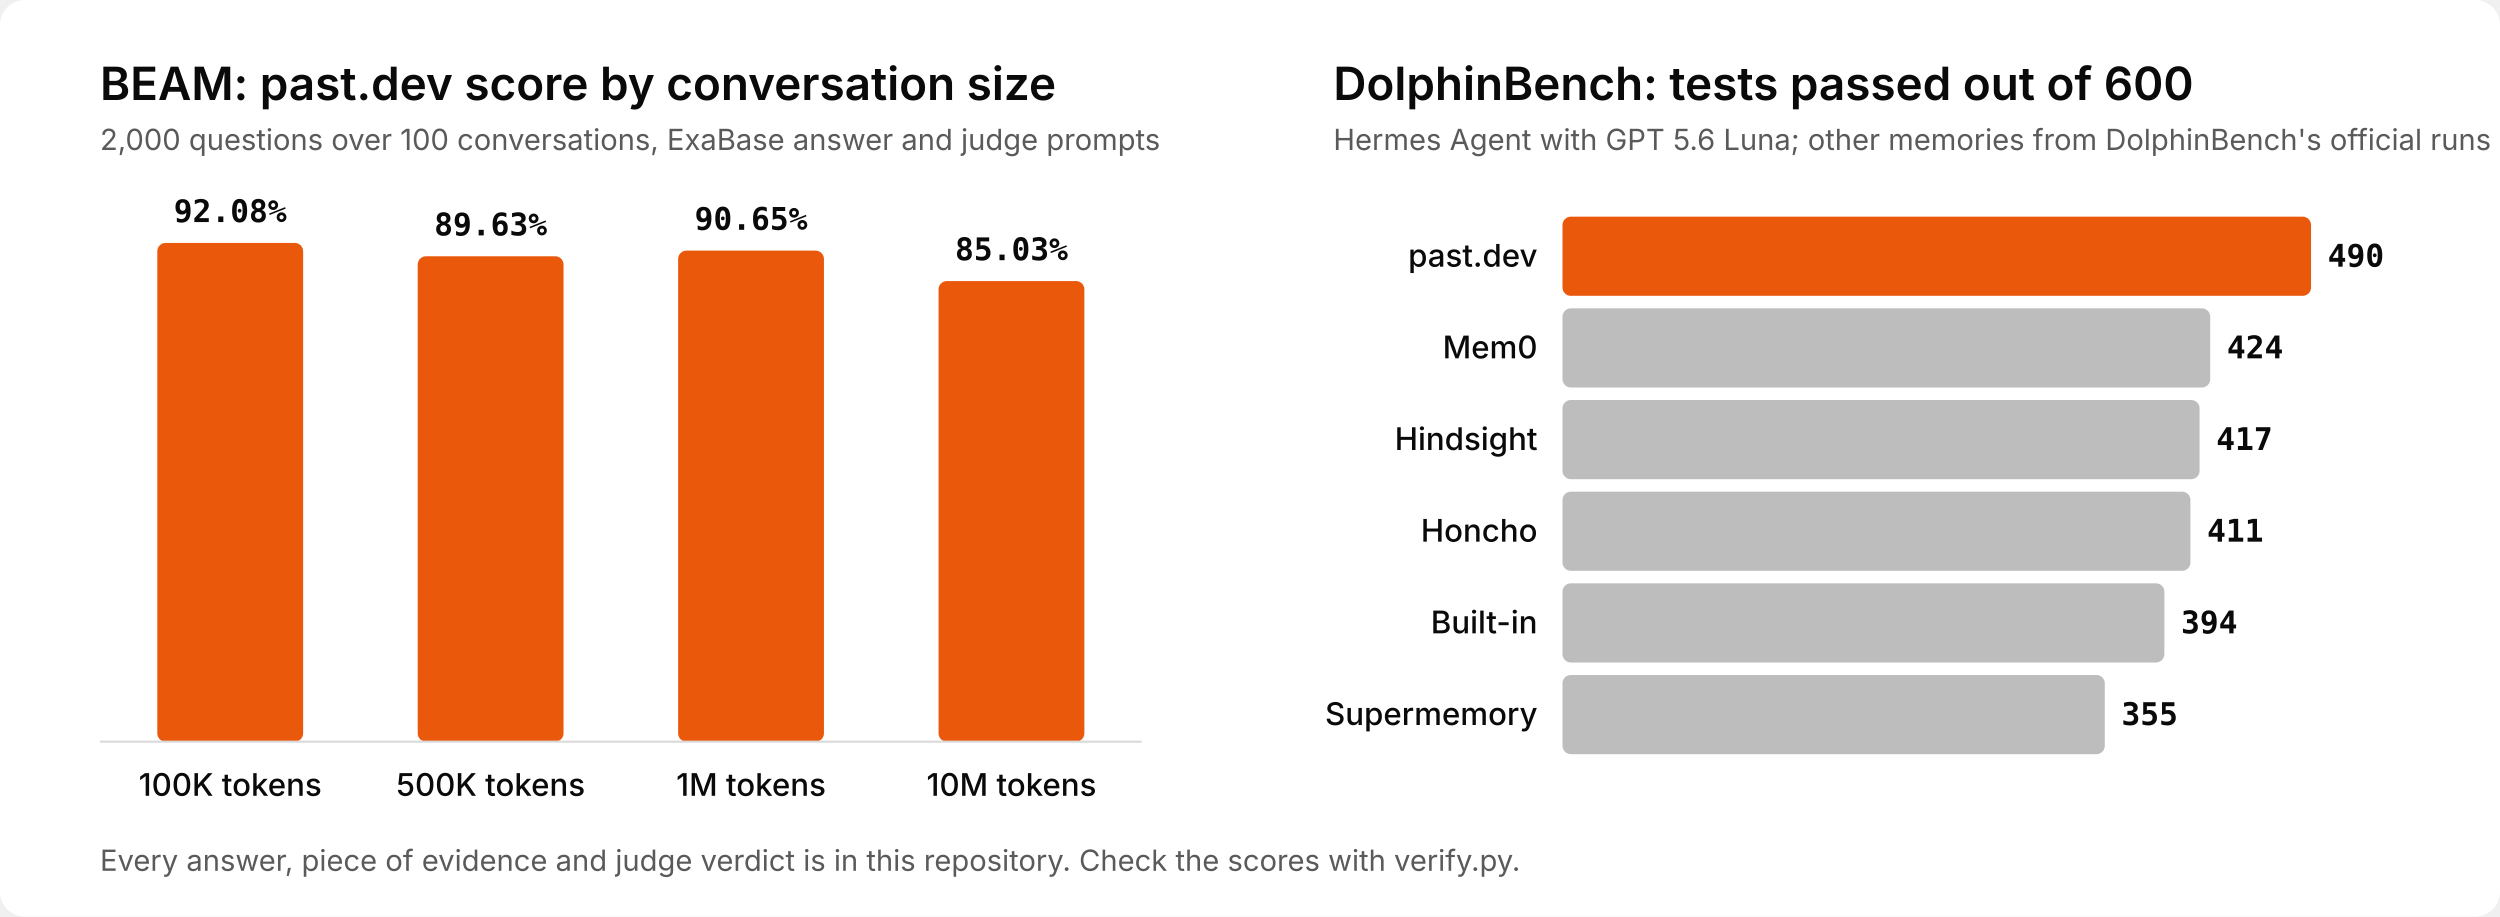
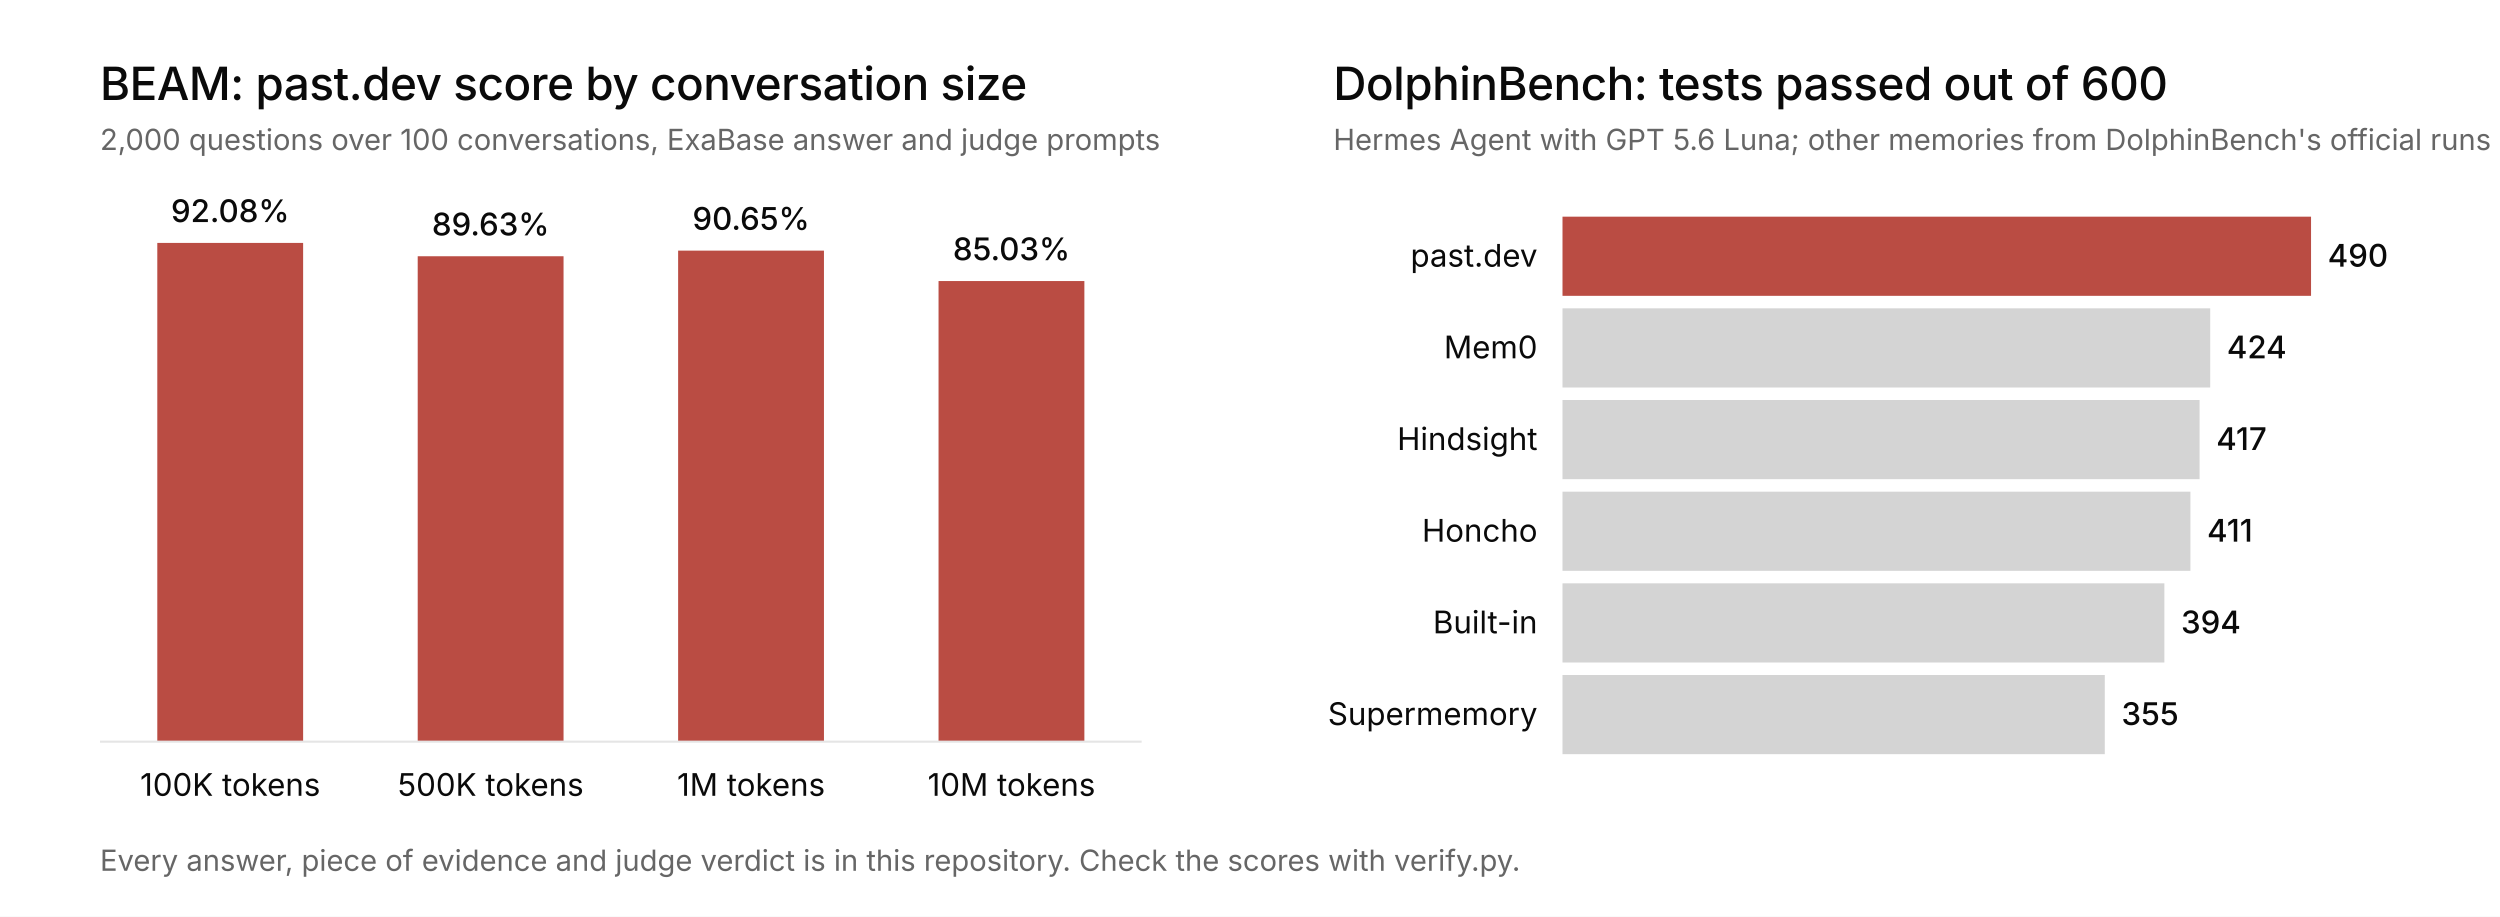
<svg xmlns="http://www.w3.org/2000/svg" viewBox="0 0 1200 440" width="1200" height="440" role="img" aria-label="BEAM scores of past.dev at four sizes, and DolphinBench tests passed by six memories">
-   <style>.bg{fill:#ffffff}.t{fill:#0a0a0a;font:600 22px "DM Sans",system-ui,-apple-system,"Segoe UI",sans-serif}.s{fill:#5a5a5a;font:400 14px "DM Sans",system-ui,-apple-system,"Segoe UI",sans-serif}.l{fill:#0a0a0a;font:500 15px "DM Sans",system-ui,-apple-system,"Segoe UI",sans-serif}.v{fill:#0a0a0a;font:600 15px "JetBrains Mono",ui-monospace,Menlo,monospace}.ax{stroke:#d9d9d9;stroke-width:1}.us{fill:#ea580c}.them{fill:#bdbdbd}@media (prefers-color-scheme: dark){.bg{fill:#0a0a0a}.t,.l,.v{fill:#ededed}.s{fill:#a1a1a1}.ax{stroke:#2e2e2e}.them{fill:#4a4a4a}.us{fill:#f97316}}</style>
-   <rect class="bg" width="1200" height="440" rx="12" />
+   <style>.bg{fill:#ffffff}.t{fill:#0a0a0a;font:500 22px "DM Sans",system-ui,-apple-system,"Segoe UI",sans-serif;letter-spacing:-.01em}.s{fill:#666666;font:400 14px "DM Sans",system-ui,-apple-system,"Segoe UI",sans-serif}.l{fill:#0a0a0a;font:400 15px "DM Sans",system-ui,-apple-system,"Segoe UI",sans-serif}.v{fill:#0a0a0a;font:500 15px "DM Sans",system-ui,-apple-system,"Segoe UI",sans-serif}.ax{stroke:#e5e5e5;stroke-width:1}.us{fill:#ba4c43}.them{fill:#d4d4d4}@media (prefers-color-scheme: dark){.bg{fill:#000000}.t,.l,.v{fill:#ededed}.s{fill:#8f8f8f}.ax{stroke:#2e2e2e}.us{fill:#fea196}.them{fill:#333333}}</style>
+   <rect class="bg" width="1200" height="440" />
  <text class="t" x="48" y="48">BEAM: past.dev score by conversation size</text>
  <text class="s" x="48" y="72">2,000 questions over 100 conversations, ExaBase answer and judge prompts</text>
-   <rect class="us" x="75.5" y="116.6" width="70.0" height="239.4" rx="4" />
+   <rect class="us" x="75.5" y="116.6" width="70.0" height="239.4" />
  <text class="v" x="110.5" y="106.6" text-anchor="middle">92.08%</text>
  <text class="l" x="110.5" y="382" text-anchor="middle">100K tokens</text>
-   <rect class="us" x="200.5" y="123.0" width="70.0" height="233.0" rx="4" />
+   <rect class="us" x="200.5" y="123.0" width="70.0" height="233.0" />
  <text class="v" x="235.5" y="113.0" text-anchor="middle">89.63%</text>
  <text class="l" x="235.5" y="382" text-anchor="middle">500K tokens</text>
-   <rect class="us" x="325.5" y="120.3" width="70.0" height="235.7" rx="4" />
+   <rect class="us" x="325.5" y="120.3" width="70.0" height="235.7" />
  <text class="v" x="360.5" y="110.3" text-anchor="middle">90.65%</text>
  <text class="l" x="360.5" y="382" text-anchor="middle">1M tokens</text>
-   <rect class="us" x="450.5" y="134.9" width="70.0" height="221.1" rx="4" />
+   <rect class="us" x="450.5" y="134.9" width="70.0" height="221.1" />
  <text class="v" x="485.5" y="124.9" text-anchor="middle">85.03%</text>
  <text class="l" x="485.5" y="382" text-anchor="middle">10M tokens</text>
  <line class="ax" x1="48" x2="548" y1="356" y2="356" />
  <text class="t" x="640" y="48">DolphinBench: tests passed out of 600</text>
  <text class="s" x="640" y="72">Hermes Agent with GPT 5.6 Luna; other memories from DolphinBench's official runs</text>
-   <text class="l" x="738" y="128.0" text-anchor="end" font-weight="700">past.dev</text>
-   <rect class="us" x="750" y="104" width="359.3" height="38" rx="4" />
+   <text class="l" x="738" y="128.0" text-anchor="end">past.dev</text>
+   <rect class="us" x="750" y="104" width="359.3" height="38" />
  <text class="v" x="1117.3" y="128.0">490</text>
  <text class="l" x="738" y="172.0" text-anchor="end">Mem0</text>
-   <rect class="them" x="750" y="148" width="310.9" height="38" rx="4" />
+   <rect class="them" x="750" y="148" width="310.9" height="38" />
  <text class="v" x="1068.9" y="172.0">424</text>
  <text class="l" x="738" y="216.0" text-anchor="end">Hindsight</text>
-   <rect class="them" x="750" y="192" width="305.8" height="38" rx="4" />
+   <rect class="them" x="750" y="192" width="305.8" height="38" />
  <text class="v" x="1063.8" y="216.0">417</text>
  <text class="l" x="738" y="260.0" text-anchor="end">Honcho</text>
-   <rect class="them" x="750" y="236" width="301.4" height="38" rx="4" />
+   <rect class="them" x="750" y="236" width="301.4" height="38" />
  <text class="v" x="1059.4" y="260.0">411</text>
  <text class="l" x="738" y="304.0" text-anchor="end">Built-in</text>
-   <rect class="them" x="750" y="280" width="288.9" height="38" rx="4" />
+   <rect class="them" x="750" y="280" width="288.9" height="38" />
  <text class="v" x="1046.9" y="304.0">394</text>
  <text class="l" x="738" y="348.0" text-anchor="end">Supermemory</text>
-   <rect class="them" x="750" y="324" width="260.3" height="38" rx="4" />
+   <rect class="them" x="750" y="324" width="260.3" height="38" />
  <text class="v" x="1018.3" y="348.0">355</text>
  <text class="s" x="48" y="418">Every answer, piece of evidence and judge verdict is in this repository. Check the scores with verify.py.</text>
</svg>
